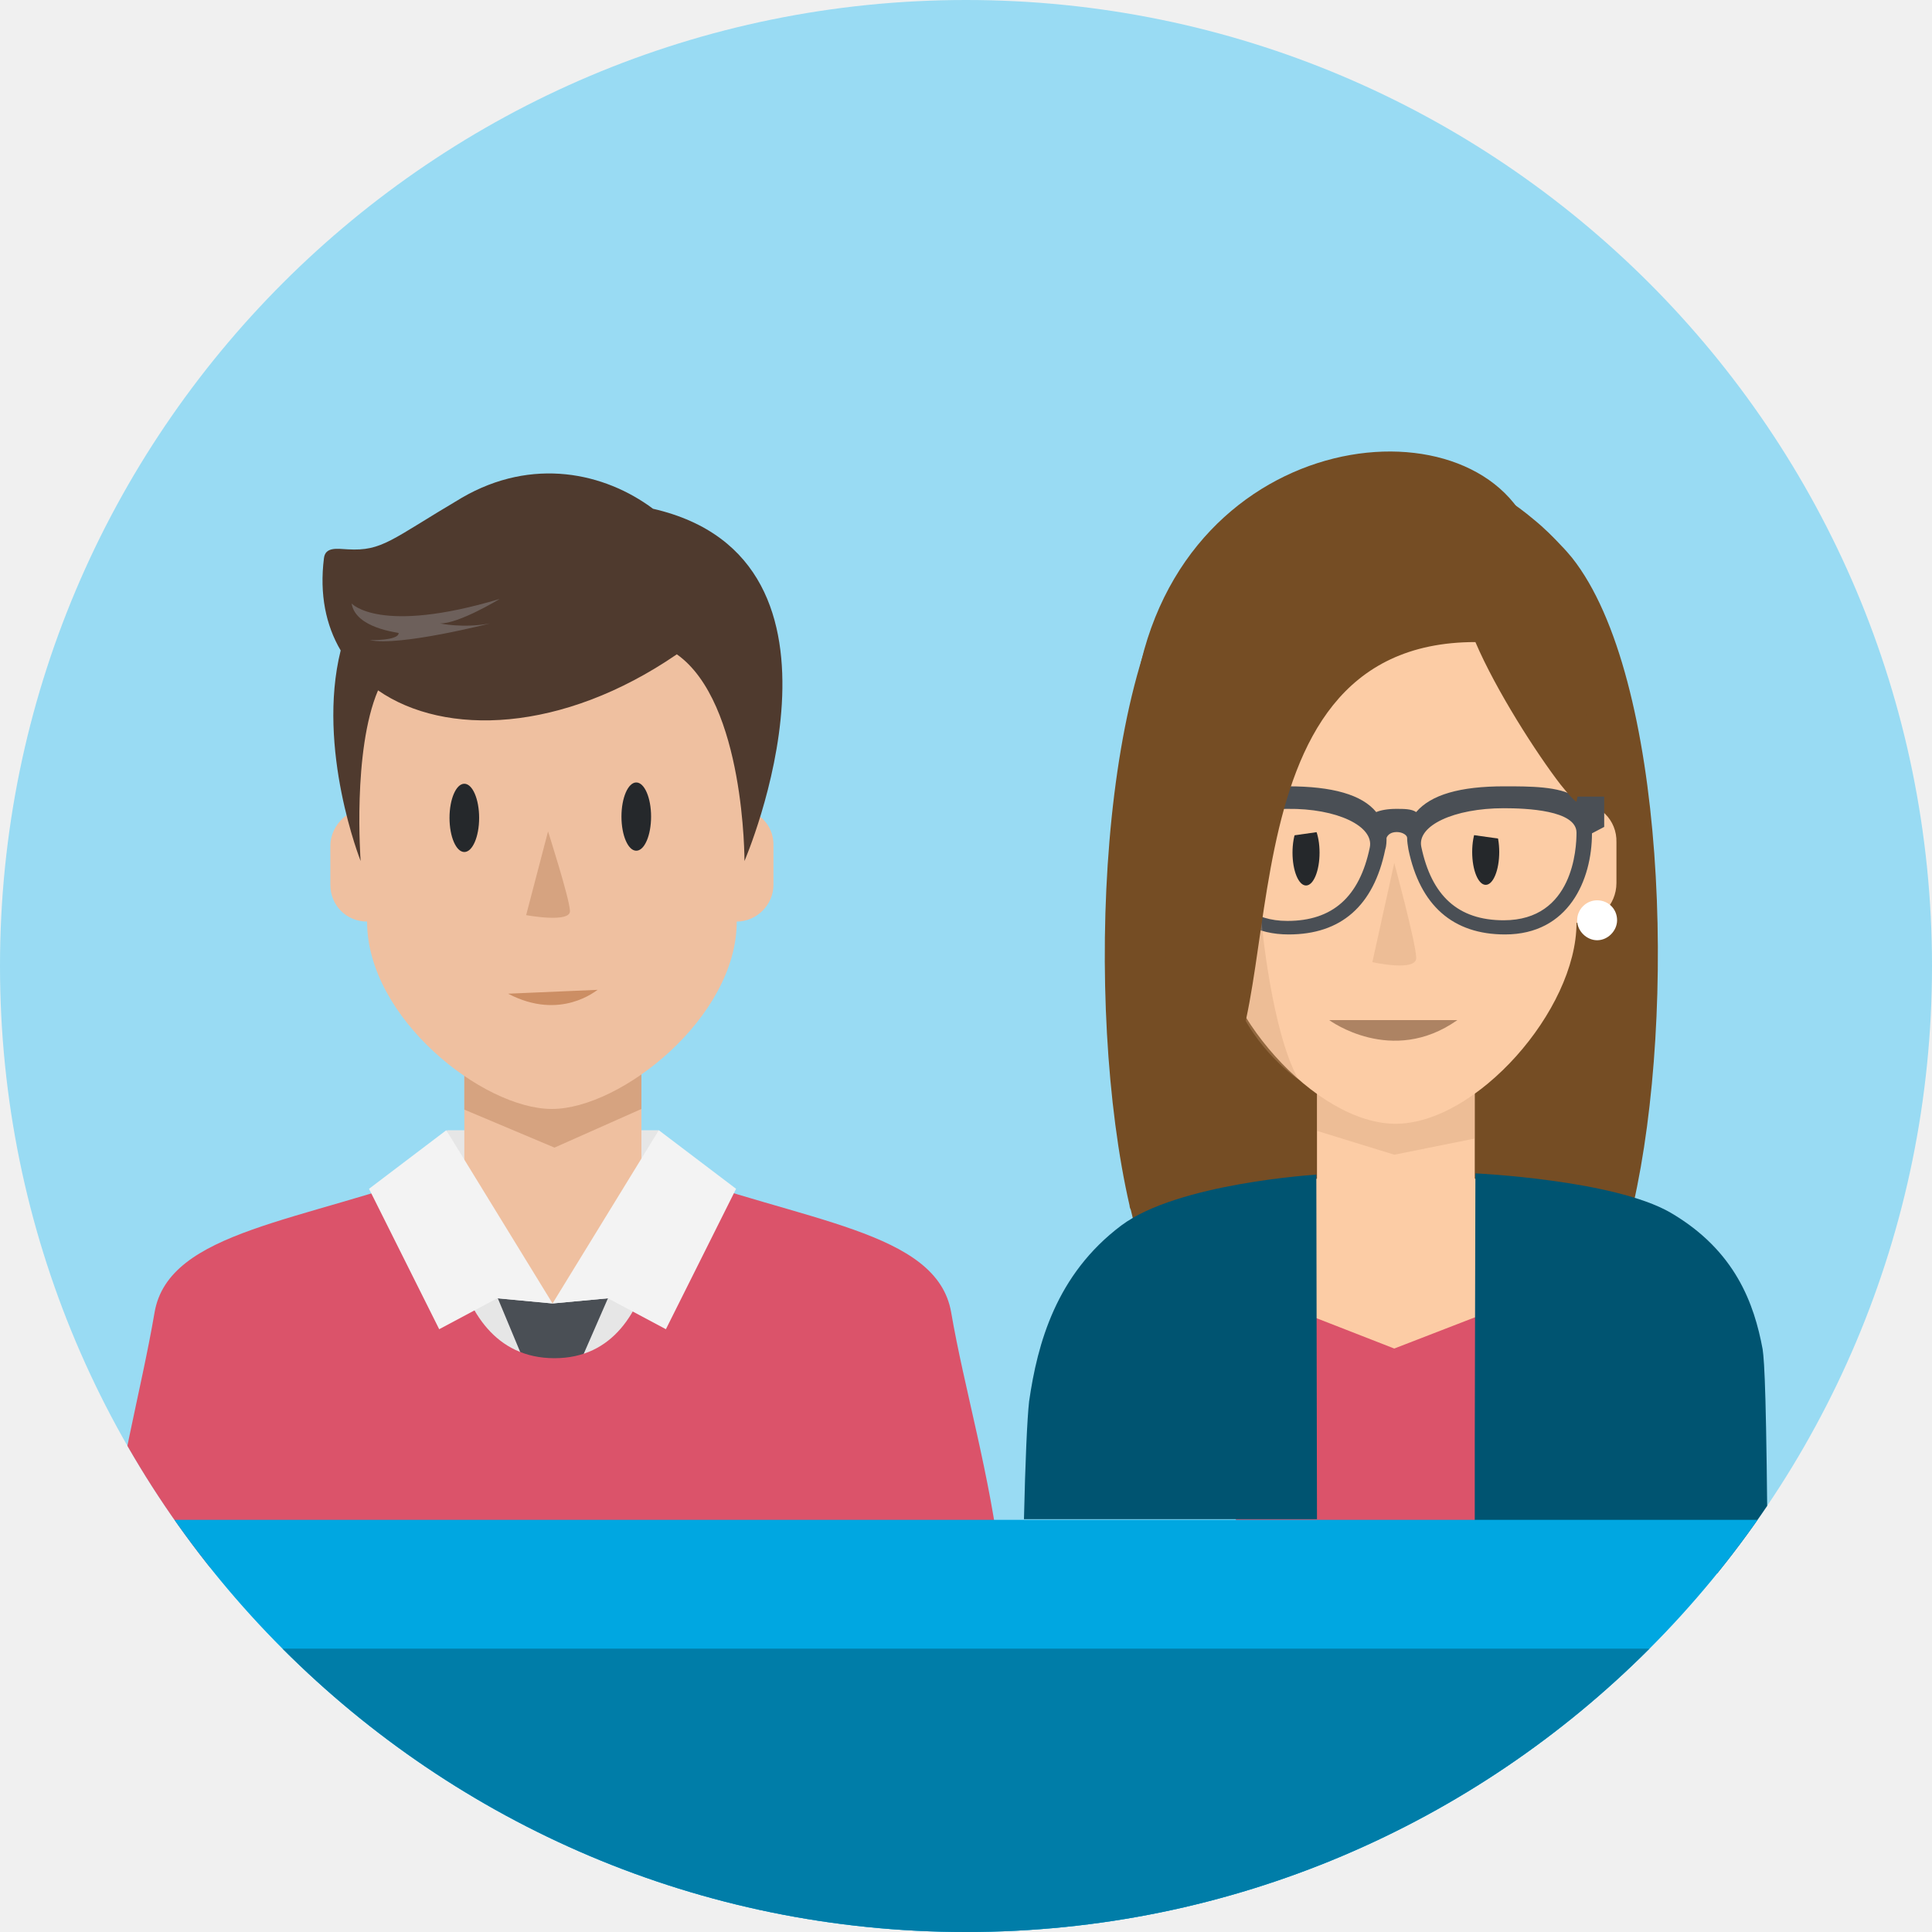
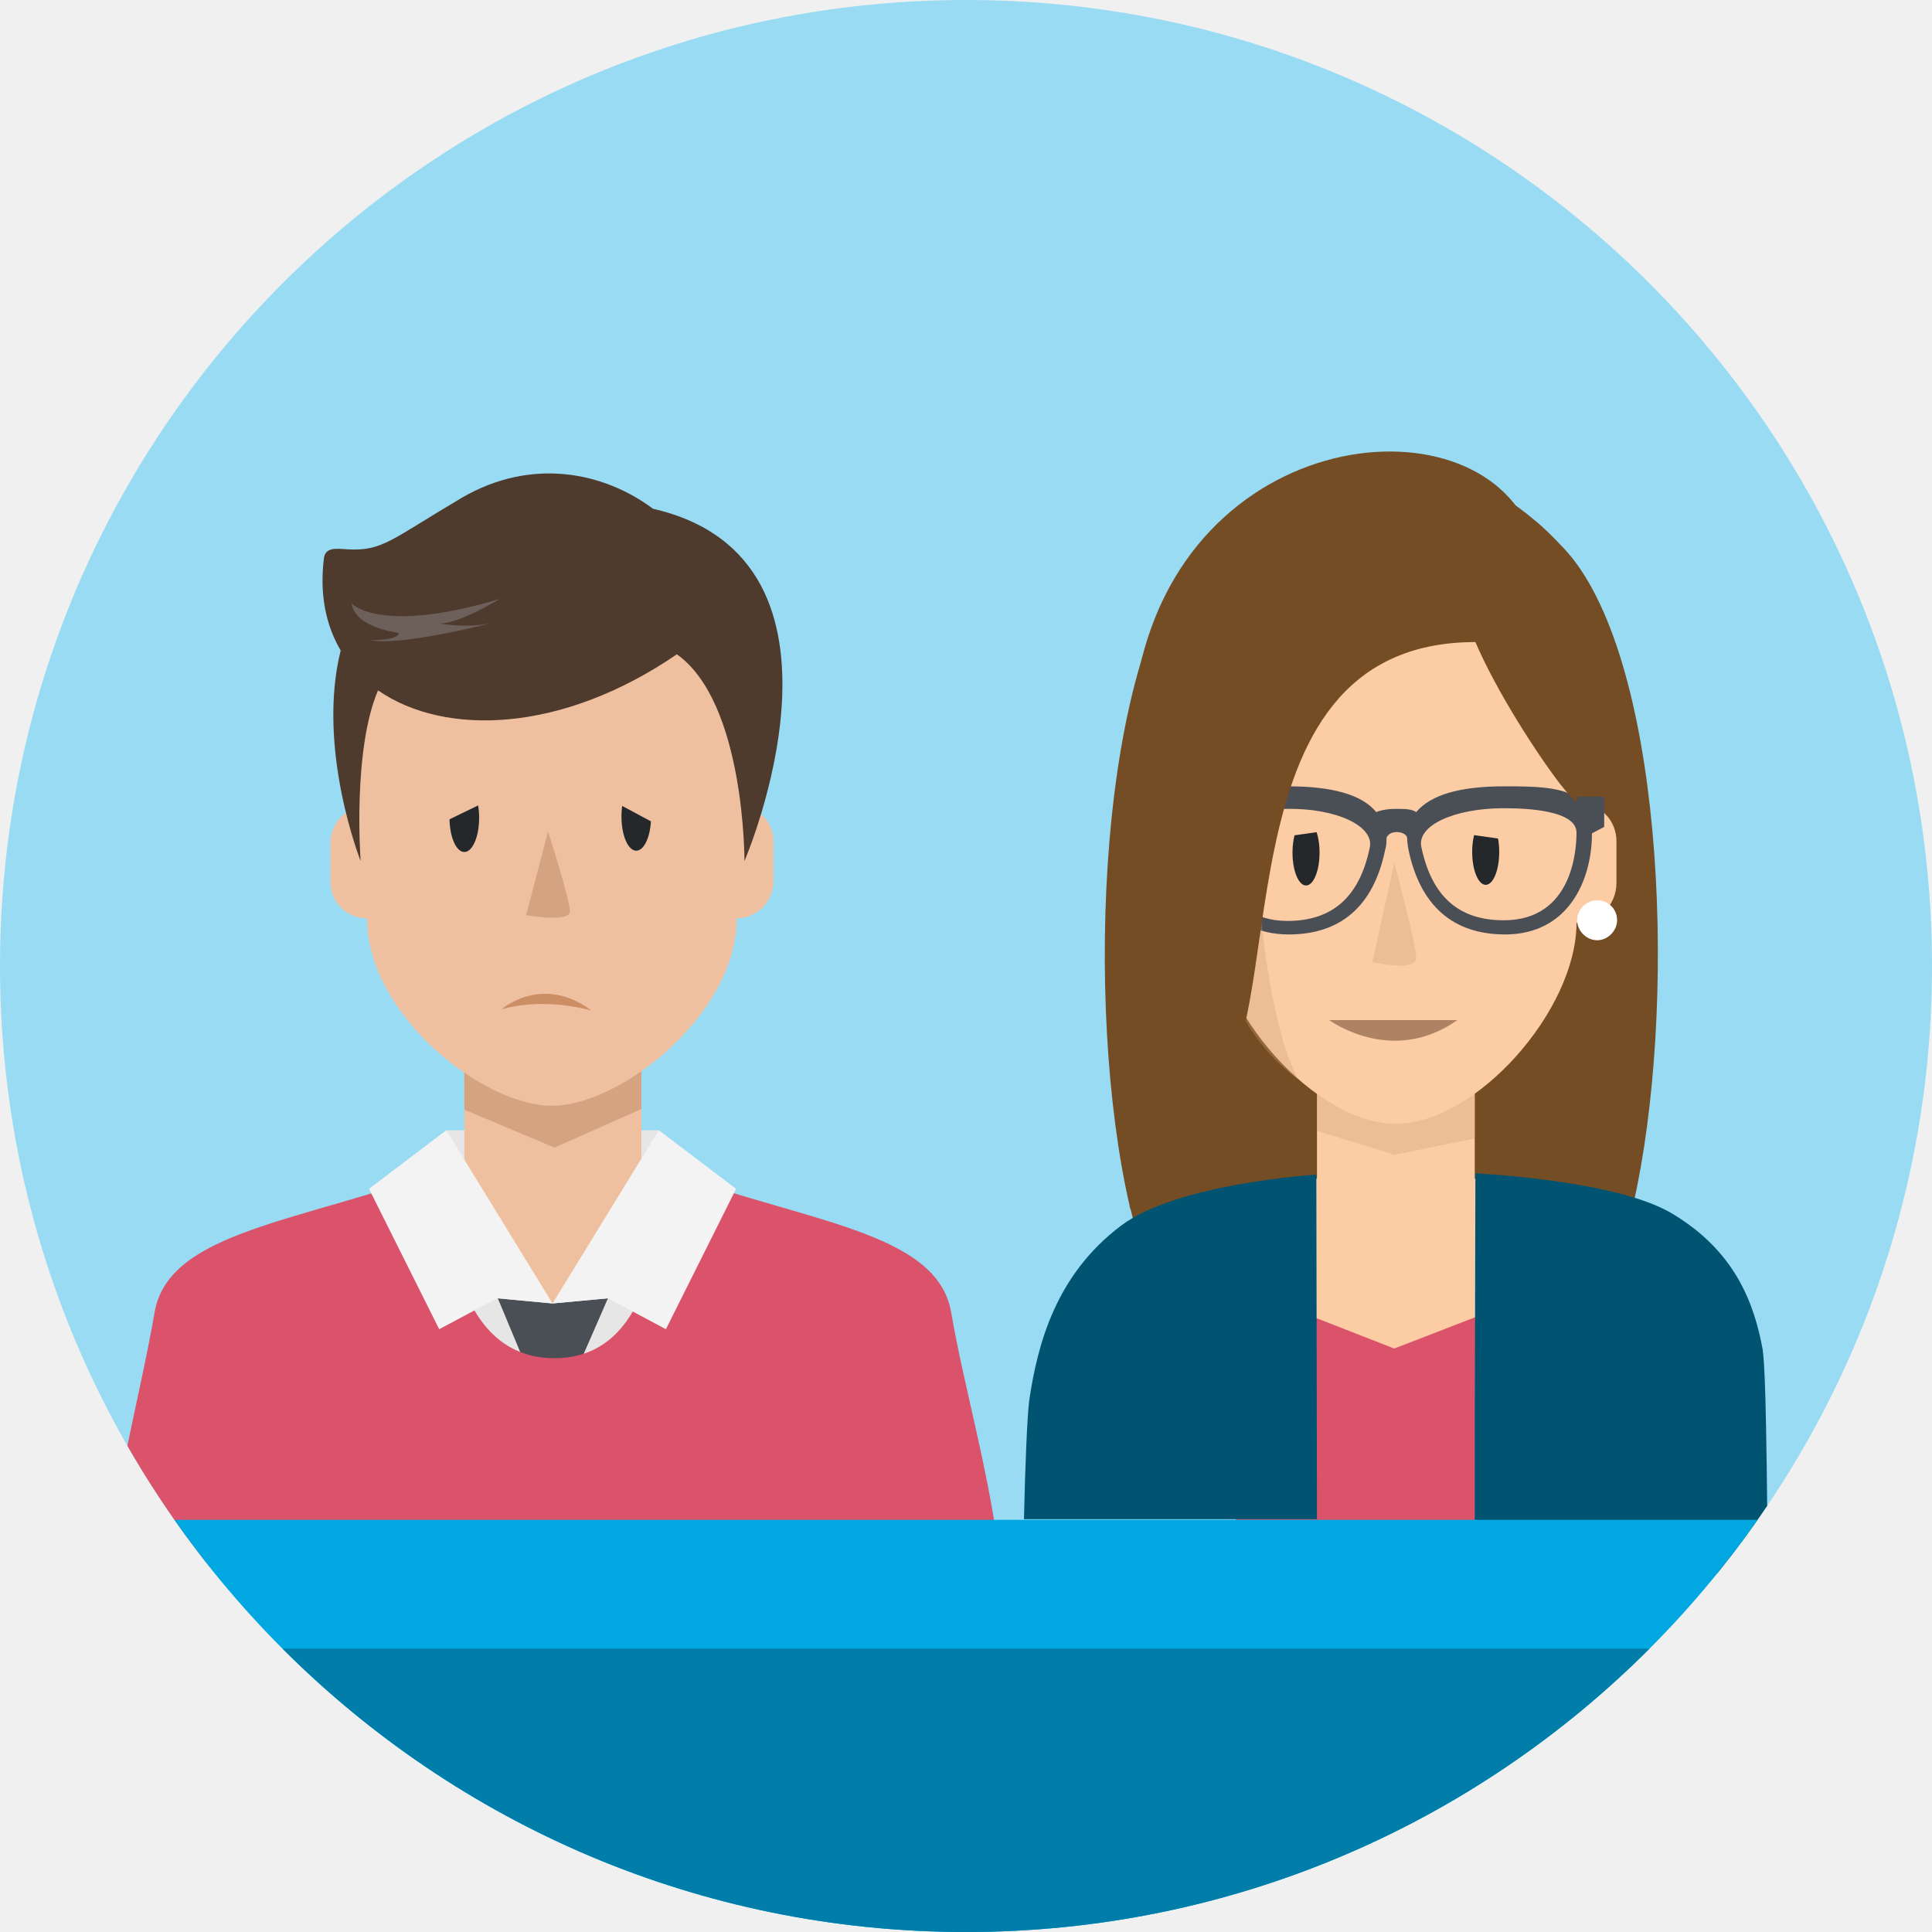
- <svg xmlns="http://www.w3.org/2000/svg" xmlns:xlink="http://www.w3.org/1999/xlink" version="1.1" id="_x31__x5F_2_x5F_130_x5F_1" x="0px" y="0px" viewBox="0 0 300 300" style="enable-background:new 0 0 300 300;" xml:space="preserve">
+ <svg xmlns="http://www.w3.org/2000/svg" xmlns:xlink="http://www.w3.org/1999/xlink" version="1.1" id="_x33__x5F_1_x5F_170_x5F_3" x="0px" y="0px" viewBox="0 0 300 300" style="enable-background:new 0 0 300 300;" xml:space="preserve">
  <style type="text/css">
	.st0{fill:#99DBF3;}
- 	.st1{clip-path:url(#SVGID_00000018234377657009112810000009952601205732045191_);}
+ 	.st1{clip-path:url(#SVGID_00000137128015660308625060000017040744396879854996_);}
	.st2{fill:#E6E6E6;}
	.st3{fill:#EFC0A0;}
	.st4{fill:#D6A380;}
	.st5{fill:#4A4F55;}
	.st6{fill:#DB536A;}
	.st7{fill:#F3F3F3;}
	.st8{fill:#4F3A2E;}
	.st9{fill:#25282B;}
	.st10{fill:#CC8E64;}
	.st11{fill:#6D605B;}
- 	.st12{display:none;clip-path:url(#SVGID_00000018234377657009112810000009952601205732045191_);fill:#007DA8;}
- 	.st13{fill:#754D24;}
- 	.st14{fill:#FCCCA5;}
- 	.st15{opacity:0.33;fill:#CF9E76;enable-background:new    ;}
- 	.st16{fill:#005471;}
- 	.st17{fill:#FFFFFF;}
- 	.st18{fill:#AD8363;}
- 	.st19{clip-path:url(#SVGID_00000018234377657009112810000009952601205732045191_);fill:#00A7E1;}
- 	.st20{clip-path:url(#SVGID_00000018234377657009112810000009952601205732045191_);fill:#007DA8;}
+ 	.st12{display:none;clip-path:url(#SVGID_00000170276513619931353600000007983736045181610923_);fill:#007DA8;}
+ 	.st13{clip-path:url(#SVGID_00000002384430245082049630000015336690055440040336_);}
+ 	.st14{fill:#754D24;}
+ 	.st15{fill:#FCCCA5;}
+ 	.st16{opacity:0.33;fill:#CF9E76;enable-background:new    ;}
+ 	.st17{fill:#005471;}
+ 	.st18{fill:#FFFFFF;}
+ 	.st19{fill:#AD8363;}
+ 	.st20{clip-path:url(#SVGID_00000112594226919945106680000010951140462579087275_);fill:#00A7E1;}
+ 	.st21{clip-path:url(#SVGID_00000138555244820801973980000005692981352083941558_);fill:#007DA8;}
</style>
-   <g id="lts_x5F_u2_x5F_s1_x5F_p2_x5F_slide1">
+   <g id="lts_x5F_u3_x5F_s3_x5F_p1_x5F_casestudy3.svg">
    <g id="circle_00000088116812259576371470000003070902784870770827_">
      <ellipse class="st0" cx="150" cy="150" rx="150" ry="150" />
    </g>
    <g>
      <g>
-         <defs>
-           <circle id="SVGID_1_" cx="150" cy="150" r="150" />
-         </defs>
-         <clipPath id="SVGID_00000066518162019444950600000001234274049384805802_">
-           <use xlink:href="#SVGID_1_" style="overflow:visible;" />
-         </clipPath>
-         <g style="clip-path:url(#SVGID_00000066518162019444950600000001234274049384805802_);">
-           <g>
+         <g>
+           <defs>
+             <circle id="SVGID_1_" cx="150" cy="150" r="150" />
+           </defs>
+           <clipPath id="SVGID_00000045616314334046434150000011153468348597750198_">
+             <use xlink:href="#SVGID_1_" style="overflow:visible;" />
+           </clipPath>
+           <g style="clip-path:url(#SVGID_00000045616314334046434150000011153468348597750198_);">
            <g>
-               <rect x="69.4" y="175.5" class="st2" width="32.9" height="15.5" />
              <g>
-                 <rect x="72.1" y="165.9" class="st3" width="27.5" height="57.8" />
-                 <polygon class="st4" points="99.6,166 99.6,172.2 86.1,178.2 72.1,172.3 72.1,166        " />
+                 <rect x="69.4" y="175.5" class="st2" width="32.9" height="15.5" />
+                 <g>
+                   <rect x="72.1" y="165.9" class="st3" width="27.5" height="57.8" />
+                   <polygon class="st4" points="99.6,166 99.6,172.2 86.1,178.2 72.1,172.3 72.1,166         " />
+                 </g>
+                 <g>
+                   <polygon class="st2" points="93.4,200.2 85.8,202.4 78.3,200.2 69.8,203.1 72.1,212.4 85.8,219.2 96.6,216 102.3,202.6                   " />
+                   <polygon class="st5" points="77.3,201.6 81.8,212.4 86.2,220.4 94.4,201.6 85.8,202.4         " />
+                   <path class="st6" d="M155.4,243.4c-1.6-14.2-5.7-27.9-7.7-39.6c-2.2-12.8-23-14-45.4-22.4c0,0,2.2,29.5-16.2,29.5          c-18.5,0-16.7-29.5-16.7-29.5C47,189.8,26.2,191,24,203.8c-2.1,12.3-5.9,25.6-7.2,39.6H155.4z" />
+                   <polygon class="st7" points="102.3,175.5 85.8,202.4 69.3,175.5 57.3,184.6 68.2,206.4 77.2,201.6 85.8,202.4 94.4,201.6           103.4,206.4 114.3,184.6         " />
+                 </g>
+                 <g>
+                   <g>
+                     <path class="st3" d="M115.9,125.3l0.9-12.1c0-15.8-15.1-28.7-31-28.7c-15.8,0-31,12.8-31,28.7l0.9,12.1           c-0.9,0.2-1.7,0.6-2.4,1.2c-1.2,1.1-2,2.6-2,4.4v6c0,3.2,2.5,5.7,5.7,5.7c0,15,18,29.1,28.7,29.1s28.7-14.2,28.7-29.1           c3.1,0,5.7-2.6,5.7-5.7v-6C120.2,128.1,118.4,125.9,115.9,125.3z" />
+                   </g>
+                   <path class="st8" d="M101.4,79c-7.5-5.6-18.7-8.1-29.7-1.7c-11,6.5-12.3,8.3-17.7,8c-1.7-0.1-3.5-0.4-3.7,1.4          c-0.7,5.6,0.3,10.4,2.6,14.3c-3.8,15.3,3.1,32.7,3.1,32.7s-1.3-17.1,2.7-26.5c10.4,7.2,28.6,6.6,46.4-5.6          c10.6,7.5,10.5,32.1,10.5,32.1S135.8,86.9,101.4,79z" />
+                 </g>
+                 <ellipse class="st9" cx="72.1" cy="127" rx="2.3" ry="5.3" />
+                 <ellipse class="st9" cx="98.8" cy="126.8" rx="2.3" ry="5.3" />
+                 <path class="st4" d="M85.1,129.1l-3.4,13c0,0,7,1.3,6.8-0.7C88.4,139.4,85.1,129.1,85.1,129.1z" />
+                 <path class="st10" d="M91.8,156.9c-4.7-1.2-9.3-1.4-13.9-0.2C77.9,156.7,84.2,151.2,91.8,156.9z" />
+                 <path class="st11" d="M54.6,93.7c0,0,4.3,4.9,23-0.7c0,0-6.4,3.9-9.3,3.8c0,0,3.6,0.8,7.8,0c0,0-14,3.6-18.7,2.6         c0,0,4.5,0.1,4.5-1.1C61.9,98.2,55.2,97.6,54.6,93.7z" />
+                 <polygon class="st3" points="74.4,119.8 75.4,124.5 68.4,127.9 67.7,122.3        " />
+                 <polygon class="st3" points="96.5,120.1 103.8,122.5 103.8,129 95.6,124.6        " />
              </g>
-               <g>
-                 <polygon class="st2" points="93.4,200.2 85.8,202.4 78.3,200.2 69.8,203.1 72.1,212.4 85.8,219.2 96.6,216 102.3,202.6                 " />
-                 <polygon class="st5" points="77.3,201.6 81.8,212.4 86.2,220.4 94.4,201.6 85.8,202.4        " />
-                 <path class="st6" d="M155.4,243.4c-1.6-14.2-5.7-27.9-7.7-39.6c-2.2-12.8-23-14-45.4-22.4c0,0,2.2,29.5-16.2,29.5         c-18.5,0-16.7-29.5-16.7-29.5C47,189.8,26.2,191,24,203.8c-2.1,12.3-5.9,25.6-7.2,39.6H155.4z" />
-                 <polygon class="st7" points="102.3,175.5 85.8,202.4 69.3,175.5 57.3,184.6 68.2,206.4 77.2,201.6 85.8,202.4 94.4,201.6          103.4,206.4 114.3,184.6        " />
-               </g>
-               <g>
-                 <g>
-                   <path class="st3" d="M115.9,125.8l0.9-12.1c0-15.8-15.1-28.7-31-28.7c-15.8,0-31,12.8-31,28.7l0.9,12.1          c-0.9,0.2-1.7,0.6-2.4,1.2c-1.2,1.1-2,2.6-2,4.4v6c0,3.2,2.5,5.7,5.7,5.7c0,15,18,29.1,28.7,29.1s28.7-14.2,28.7-29.1          c3.1,0,5.7-2.6,5.7-5.7v-6C120.2,128.6,118.4,126.4,115.9,125.8z" />
-                 </g>
-                 <path class="st8" d="M101.4,79c-7.5-5.6-18.7-8.1-29.7-1.7c-11,6.5-12.3,8.3-17.7,8c-1.7-0.1-3.5-0.4-3.7,1.4         c-0.7,5.6,0.3,10.4,2.6,14.3c-3.8,15.3,3.1,32.7,3.1,32.7s-1.3-17.1,2.7-26.5c10.4,7.2,28.6,6.6,46.4-5.6         c10.6,7.5,10.5,32.1,10.5,32.1S135.8,86.9,101.4,79z" />
-               </g>
-               <ellipse class="st9" cx="72.1" cy="127" rx="2.3" ry="5.3" />
-               <ellipse class="st9" cx="98.8" cy="126.8" rx="2.3" ry="5.3" />
-               <path class="st4" d="M85.1,129.1l-3.4,13c0,0,7,1.3,6.8-0.7C88.4,139.4,85.1,129.1,85.1,129.1z" />
-               <path class="st10" d="M78.9,154.3l13.9-0.6C92.7,153.7,87.1,158.6,78.9,154.3z" />
-               <path class="st11" d="M54.6,93.7c0,0,4.3,4.9,23-0.7c0,0-6.4,3.9-9.3,3.8c0,0,3.6,0.8,7.8,0c0,0-14,3.6-18.7,2.6        c0,0,4.5,0.1,4.5-1.1C61.9,98.2,55.2,97.6,54.6,93.7z" />
            </g>
          </g>
        </g>
-         <path style="display:none;clip-path:url(#SVGID_00000066518162019444950600000001234274049384805802_);fill:#007DA8;" d="     M262.5,225.9c-1.3-7-4.2-15.3-14.3-21.2c-1.6-0.9-3.4-1.6-5.5-2.3c6.6-30,4.8-81.3-9.6-99.6c-0.5-0.7-1-1.3-1.6-1.8     c-1.3-1.4-2.8-2.8-4.3-4.1c-0.9-0.8-2-1.6-3-2.3c-12.1-15.4-48.9-9.9-57.7,23c-7.5,23.8-7.5,61.8-2.1,85.6     c0.1,0.2,0.1,0.4,0.2,0.6c-0.5,0.2-1,0.5-1.4,0.7c-10.3,5.9-13.1,14.2-14.3,21.2c-0.4,2-0.7,7.4-0.8,14.3h32.8h12.5h24.5h12.3     h33.2C263.2,233.3,262.9,227.9,262.5,225.9z" />
-         <g style="clip-path:url(#SVGID_00000066518162019444950600000001234274049384805802_);">
-           <path class="st13" d="M253.6,187.1c-0.1,0.2-0.2,0.5-0.2,0.8c-0.6,2.6-1.3,5.1-2,7.3c-1.3,3.8-2.7,7.1-4.4,9.4      c-0.8,1.2-1.7,2-2.7,2.8c-2,1.5-4.3,2.2-7.3,2.2H192c-3.1,0-5.6-0.9-7.5-2.4c-0.9-0.7-1.7-1.6-2.5-2.6c-1.7-2.4-3.1-5.6-4.4-9.4      c-0.7-2.2-1.4-4.7-2-7.3c-0.1-0.2-0.2-0.5-0.2-0.7c-7.1-30.9-4.9-85.9,11-102.4C193,78,201,72,214.4,72c10.7,0,18,3.8,23.8,8.7      c1.6,1.3,3,2.7,4.3,4.1c0.5,0.5,1.1,1.2,1.6,1.8C258.7,105,260.4,157.2,253.6,187.1z" />
-           <polygon class="st14" points="235.1,185.6 229,183 229,167.4 204.5,167.4 204.5,183 198.3,185.6 204.5,223.1 229,223.1     " />
-           <polygon class="st15" points="204.5,167.5 204.5,175.6 216.5,179.3 229,176.8 229,167.5     " />
-           <polygon class="st6" points="241.3,237.2 241.3,199.8 216.5,209.4 191.9,199.8 191.9,237.2     " />
-           <g>
-             <path class="st16" d="M229,244.3h45.5c-0.2-27.4-0.5-32.7-0.8-34.8c-1.3-7-4.2-15.3-14.3-21.2c-8.8-5.1-30.3-6.1-30.3-6.1       l-0.1,41.5V244.3z" />
+         <g>
+           <defs>
+             <circle id="SVGID_00000034799074664966188260000011736794306759032472_" cx="150" cy="150" r="150" />
+           </defs>
+           <clipPath id="SVGID_00000142864230197595553060000008686142216024630167_">
+             <use xlink:href="#SVGID_00000034799074664966188260000011736794306759032472_" style="overflow:visible;" />
+           </clipPath>
+           <path style="display:none;clip-path:url(#SVGID_00000142864230197595553060000008686142216024630167_);fill:#007DA8;" d="      M262.5,225.9c-1.3-7-4.2-15.3-14.3-21.2c-1.6-0.9-3.4-1.6-5.5-2.3c6.6-30,4.8-81.3-9.6-99.6c-0.5-0.7-1-1.3-1.6-1.8      c-1.3-1.4-2.8-2.8-4.3-4.1c-0.9-0.8-2-1.6-3-2.3c-12.1-15.4-48.9-9.9-57.7,23c-7.5,23.8-7.5,61.8-2.1,85.6      c0.1,0.2,0.1,0.4,0.2,0.6c-0.5,0.2-1,0.5-1.4,0.7c-10.3,5.9-13.1,14.2-14.3,21.2c-0.4,2-0.7,7.4-0.8,14.3h32.8h12.5h24.5h12.3      h33.2C263.2,233.3,262.9,227.9,262.5,225.9z" />
+         </g>
+         <g>
+           <defs>
+             <circle id="SVGID_00000072238478368177380200000010150763063654823810_" cx="150" cy="150" r="150" />
+           </defs>
+           <clipPath id="SVGID_00000064322070265382349870000017848366290604341893_">
+             <use xlink:href="#SVGID_00000072238478368177380200000010150763063654823810_" style="overflow:visible;" />
+           </clipPath>
+           <g style="clip-path:url(#SVGID_00000064322070265382349870000017848366290604341893_);">
+             <path class="st14" d="M253.6,187.1c-0.1,0.2-0.2,0.5-0.2,0.8c-0.6,2.6-1.3,5.1-2,7.3c-1.3,3.8-2.7,7.1-4.4,9.4       c-0.8,1.2-1.7,2-2.7,2.8c-2,1.5-4.3,2.2-7.3,2.2h-45c-3.1,0-5.6-0.9-7.5-2.4c-0.9-0.7-1.7-1.6-2.5-2.6       c-1.7-2.4-3.1-5.6-4.4-9.4c-0.7-2.2-1.4-4.7-2-7.3c-0.1-0.2-0.2-0.5-0.2-0.7c-7.1-30.9-4.9-85.9,11-102.4       C193,78,201,72,214.4,72c10.7,0,18,3.8,23.8,8.7c1.6,1.3,3,2.7,4.3,4.1c0.5,0.5,1.1,1.2,1.6,1.8       C258.7,105,260.4,157.2,253.6,187.1z" />
+             <polygon class="st15" points="235.1,185.6 229,183 229,167.4 204.5,167.4 204.5,183 198.3,185.6 204.5,223.1 229,223.1             " />
+             <polygon class="st16" points="204.5,167.5 204.5,175.6 216.5,179.3 229,176.8 229,167.5      " />
+             <polygon class="st6" points="241.3,237.2 241.3,199.8 216.5,209.4 191.9,199.8 191.9,237.2      " />
+             <g>
+               <path class="st17" d="M229,244.3h45.5c-0.2-27.4-0.5-32.7-0.8-34.8c-1.3-7-4.2-15.3-14.3-21.2c-8.8-5.1-30.3-6.1-30.3-6.1        l-0.1,41.5L229,244.3L229,244.3z" />
+             </g>
+             <g>
+               <path class="st17" d="M204.5,235.9H159c0.2-8.8,0.5-15.7,0.8-18.3c1.3-9,4.2-19.7,14.3-27.3c8.8-6.6,30.3-7.9,30.3-7.9        L204.5,235.9L204.5,235.9z" />
+             </g>
+             <path class="st15" d="M244.8,124.6v-12.8c0-13.6-15.7-30.7-28.1-30.7c-12.5,0-28.1,17.1-28.1,30.7v12.8c-3.4,0-6.2,2.7-6.2,6.2       v6.3c0,3.4,2.8,6.2,6.2,6.2c0,13.6,15.7,31.2,28.1,31.2c12.5,0,28.1-17.6,28.1-31.2c3.4,0,6.2-2.7,6.2-6.2v-6.3       C251.1,127.3,248.3,124.6,244.8,124.6z" />
+             <g>
+               <path class="st18" d="M251.1,142.9c0,1.6-1.4,3.1-3.1,3.1c-1.6,0-3.1-1.4-3.1-3.1s1.4-3.1,3.1-3.1        C249.7,139.8,251.1,141.1,251.1,142.9z" />
+               <circle class="st18" cx="185.4" cy="142.9" r="3.1" />
+             </g>
+             <path class="st5" d="M248.9,123.7h-4.3c-2.5-1.6-7-1.6-11-1.6c-6.9,0-11.4,1.3-13.7,4c-0.7-0.5-1.9-0.5-3.1-0.5       c-1.3,0-2.4,0.2-3.1,0.5c-2.2-2.7-6.8-4-13.7-4c-4.1,0-8.5,0-11,1.6h-4.3v4.7l1.9,1c0.1,7.3,3.6,15.7,13.5,15.7       c8.1,0,13.2-4.4,15-13.2c0.2-0.6,0.2-1.3,0.2-1.8c0.2-0.5,0.7-0.9,1.6-0.9s1.6,0.5,1.6,0.9c0,0.6,0.1,1.2,0.2,1.8       c1.8,8.7,6.9,13.2,15,13.2c9.9,0,13.5-8.5,13.5-15.7l1.9-1v-4.7H248.9z M212.7,131.6c-1.6,7.7-5.8,11.4-12.8,11.4       c-10.7,0-11.3-11.4-11.3-13.6c0-3.4,7.8-3.8,11.3-3.8C207.6,125.5,213.4,128.3,212.7,131.6z M233.5,142.9       c-7.1,0-11.2-3.8-12.8-11.4c-0.7-3.3,5.1-6,12.8-6c3.5,0,11.3,0.3,11.3,3.8C244.8,131.7,244.3,142.9,233.5,142.9z" />
+             <g>
+               <ellipse class="st9" cx="202.8" cy="132.4" rx="2.1" ry="5.1" />
+               <ellipse class="st9" cx="230.7" cy="132.3" rx="2.1" ry="5.1" />
+             </g>
+             <path class="st16" d="M216.5,134l-3.4,15.4c0,0,7.1,1.6,6.8-0.8C219.8,146.2,216.5,134,216.5,134z" />
+             <path class="st19" d="M226.3,158.4h-19.9C206.4,158.4,216.1,165.6,226.3,158.4z" />
+             <path class="st16" d="M195.9,143.2c0,0,1.5,16.8,5.7,24.4c0,0-6.7-4.4-9.9-12.7L195.9,143.2z" />
+             <path class="st14" d="M187.5,170.6c-8.9-29.5-15-48-10.3-67.9c9.4-38.8,56.7-41.1,61.5-16.7c1,5.2,11.4,13.1,6.1,38.5       c-0.4-0.2-1.3-1.2-2.5-2.7c-3.7-4.8-10-14.6-13.2-22.1C187.5,99.7,201.4,161.4,187.5,170.6z" />
+             <polygon class="st15" points="198.9,130 206.7,128.9 204.9,126.6 200.6,126.6      " />
+             <polygon class="st15" points="234.7,130.5 227.6,129.5 228.7,127 233,127      " />
          </g>
-           <g>
-             <path class="st16" d="M204.5,235.9H159c0.2-8.8,0.5-15.7,0.8-18.3c1.3-9,4.2-19.7,14.3-27.3c8.8-6.6,30.3-7.9,30.3-7.9       L204.5,235.9L204.5,235.9z" />
-           </g>
-           <path class="st14" d="M244.8,124.6v-12.8c0-13.6-15.7-30.7-28.1-30.7c-12.5,0-28.1,17.1-28.1,30.7v12.8c-3.4,0-6.2,2.7-6.2,6.2      v6.3c0,3.4,2.8,6.2,6.2,6.2c0,13.6,15.7,31.2,28.1,31.2c12.5,0,28.1-17.6,28.1-31.2c3.4,0,6.2-2.7,6.2-6.2v-6.3      C251.1,127.3,248.3,124.6,244.8,124.6z" />
-           <g>
-             <path class="st17" d="M251.1,142.9c0,1.6-1.4,3.1-3.1,3.1c-1.6,0-3.1-1.4-3.1-3.1s1.4-3.1,3.1-3.1       C249.7,139.8,251.1,141.1,251.1,142.9z" />
-             <circle class="st17" cx="185.4" cy="142.9" r="3.1" />
-           </g>
-           <path class="st5" d="M248.9,123.7h-4.3c-2.5-1.6-7-1.6-11-1.6c-6.9,0-11.4,1.3-13.7,4c-0.7-0.5-1.9-0.5-3.1-0.5      c-1.3,0-2.4,0.2-3.1,0.5c-2.2-2.7-6.8-4-13.7-4c-4.1,0-8.5,0-11,1.6h-4.3v4.7l1.9,1c0.1,7.3,3.6,15.7,13.5,15.7      c8.1,0,13.2-4.4,15-13.2c0.2-0.6,0.2-1.3,0.2-1.8c0.2-0.5,0.7-0.9,1.6-0.9s1.6,0.5,1.6,0.9c0,0.6,0.1,1.2,0.2,1.8      c1.8,8.7,6.9,13.2,15,13.2c9.9,0,13.5-8.5,13.5-15.7l1.9-1V123.7L248.9,123.7z M212.7,131.6c-1.6,7.7-5.8,11.4-12.8,11.4      c-10.7,0-11.3-11.4-11.3-13.6c0-3.4,7.8-3.8,11.3-3.8C207.6,125.5,213.4,128.3,212.7,131.6z M233.5,142.9      c-7.1,0-11.2-3.8-12.8-11.4c-0.7-3.3,5.1-6,12.8-6c3.5,0,11.3,0.3,11.3,3.8C244.8,131.7,244.3,142.9,233.5,142.9z" />
-           <g>
-             <ellipse class="st9" cx="202.8" cy="132.4" rx="2.1" ry="5.1" />
-             <ellipse class="st9" cx="230.7" cy="132.3" rx="2.1" ry="5.1" />
-           </g>
-           <path class="st15" d="M216.5,134l-3.4,15.4c0,0,7.1,1.6,6.8-0.8C219.8,146.2,216.5,134,216.5,134z" />
-           <path class="st18" d="M226.3,158.4h-19.9C206.4,158.4,216.1,165.6,226.3,158.4z" />
-           <path class="st15" d="M195.9,143.2c0,0,1.5,16.8,5.7,24.4c0,0-6.7-4.4-9.9-12.7L195.9,143.2z" />
-           <path class="st13" d="M187.5,170.6c-8.9-29.5-15-48-10.3-67.9c9.4-38.8,56.7-41.1,61.5-16.7c1,5.2,11.4,13.1,6.1,38.5      c-0.4-0.2-1.3-1.2-2.5-2.7c-3.7-4.8-10-14.6-13.2-22.1C187.5,99.7,201.4,161.4,187.5,170.6z" />
-           <polygon class="st14" points="198.9,130 206.7,128.9 204.9,126.6 200.6,126.6     " />
-           <polygon class="st14" points="234.7,130.5 227.6,129.5 228.7,127 233,127     " />
        </g>
-         <rect x="14.2" y="236" style="clip-path:url(#SVGID_00000066518162019444950600000001234274049384805802_);fill:#00A7E1;" width="268.1" height="100.9" />
-         <rect x="3.2" y="256" style="clip-path:url(#SVGID_00000066518162019444950600000001234274049384805802_);fill:#007DA8;" width="276.7" height="100.9" />
+         <g>
+           <defs>
+             <circle id="SVGID_00000037680125415083818500000016581592537208757910_" cx="150" cy="150" r="150" />
+           </defs>
+           <clipPath id="SVGID_00000003066347707134465130000001960121912003122591_">
+             <use xlink:href="#SVGID_00000037680125415083818500000016581592537208757910_" style="overflow:visible;" />
+           </clipPath>
+           <rect x="14.2" y="236" style="clip-path:url(#SVGID_00000003066347707134465130000001960121912003122591_);fill:#00A7E1;" width="268.1" height="100.9" />
+         </g>
+         <g>
+           <defs>
+             <circle id="SVGID_00000021107219222934810140000011534230931598231194_" cx="150" cy="150" r="150" />
+           </defs>
+           <clipPath id="SVGID_00000070813369463345318920000015779992003855367098_">
+             <use xlink:href="#SVGID_00000021107219222934810140000011534230931598231194_" style="overflow:visible;" />
+           </clipPath>
+           <rect x="3.2" y="256" style="clip-path:url(#SVGID_00000070813369463345318920000015779992003855367098_);fill:#007DA8;" width="276.7" height="100.9" />
+         </g>
      </g>
    </g>
  </g>
</svg>
